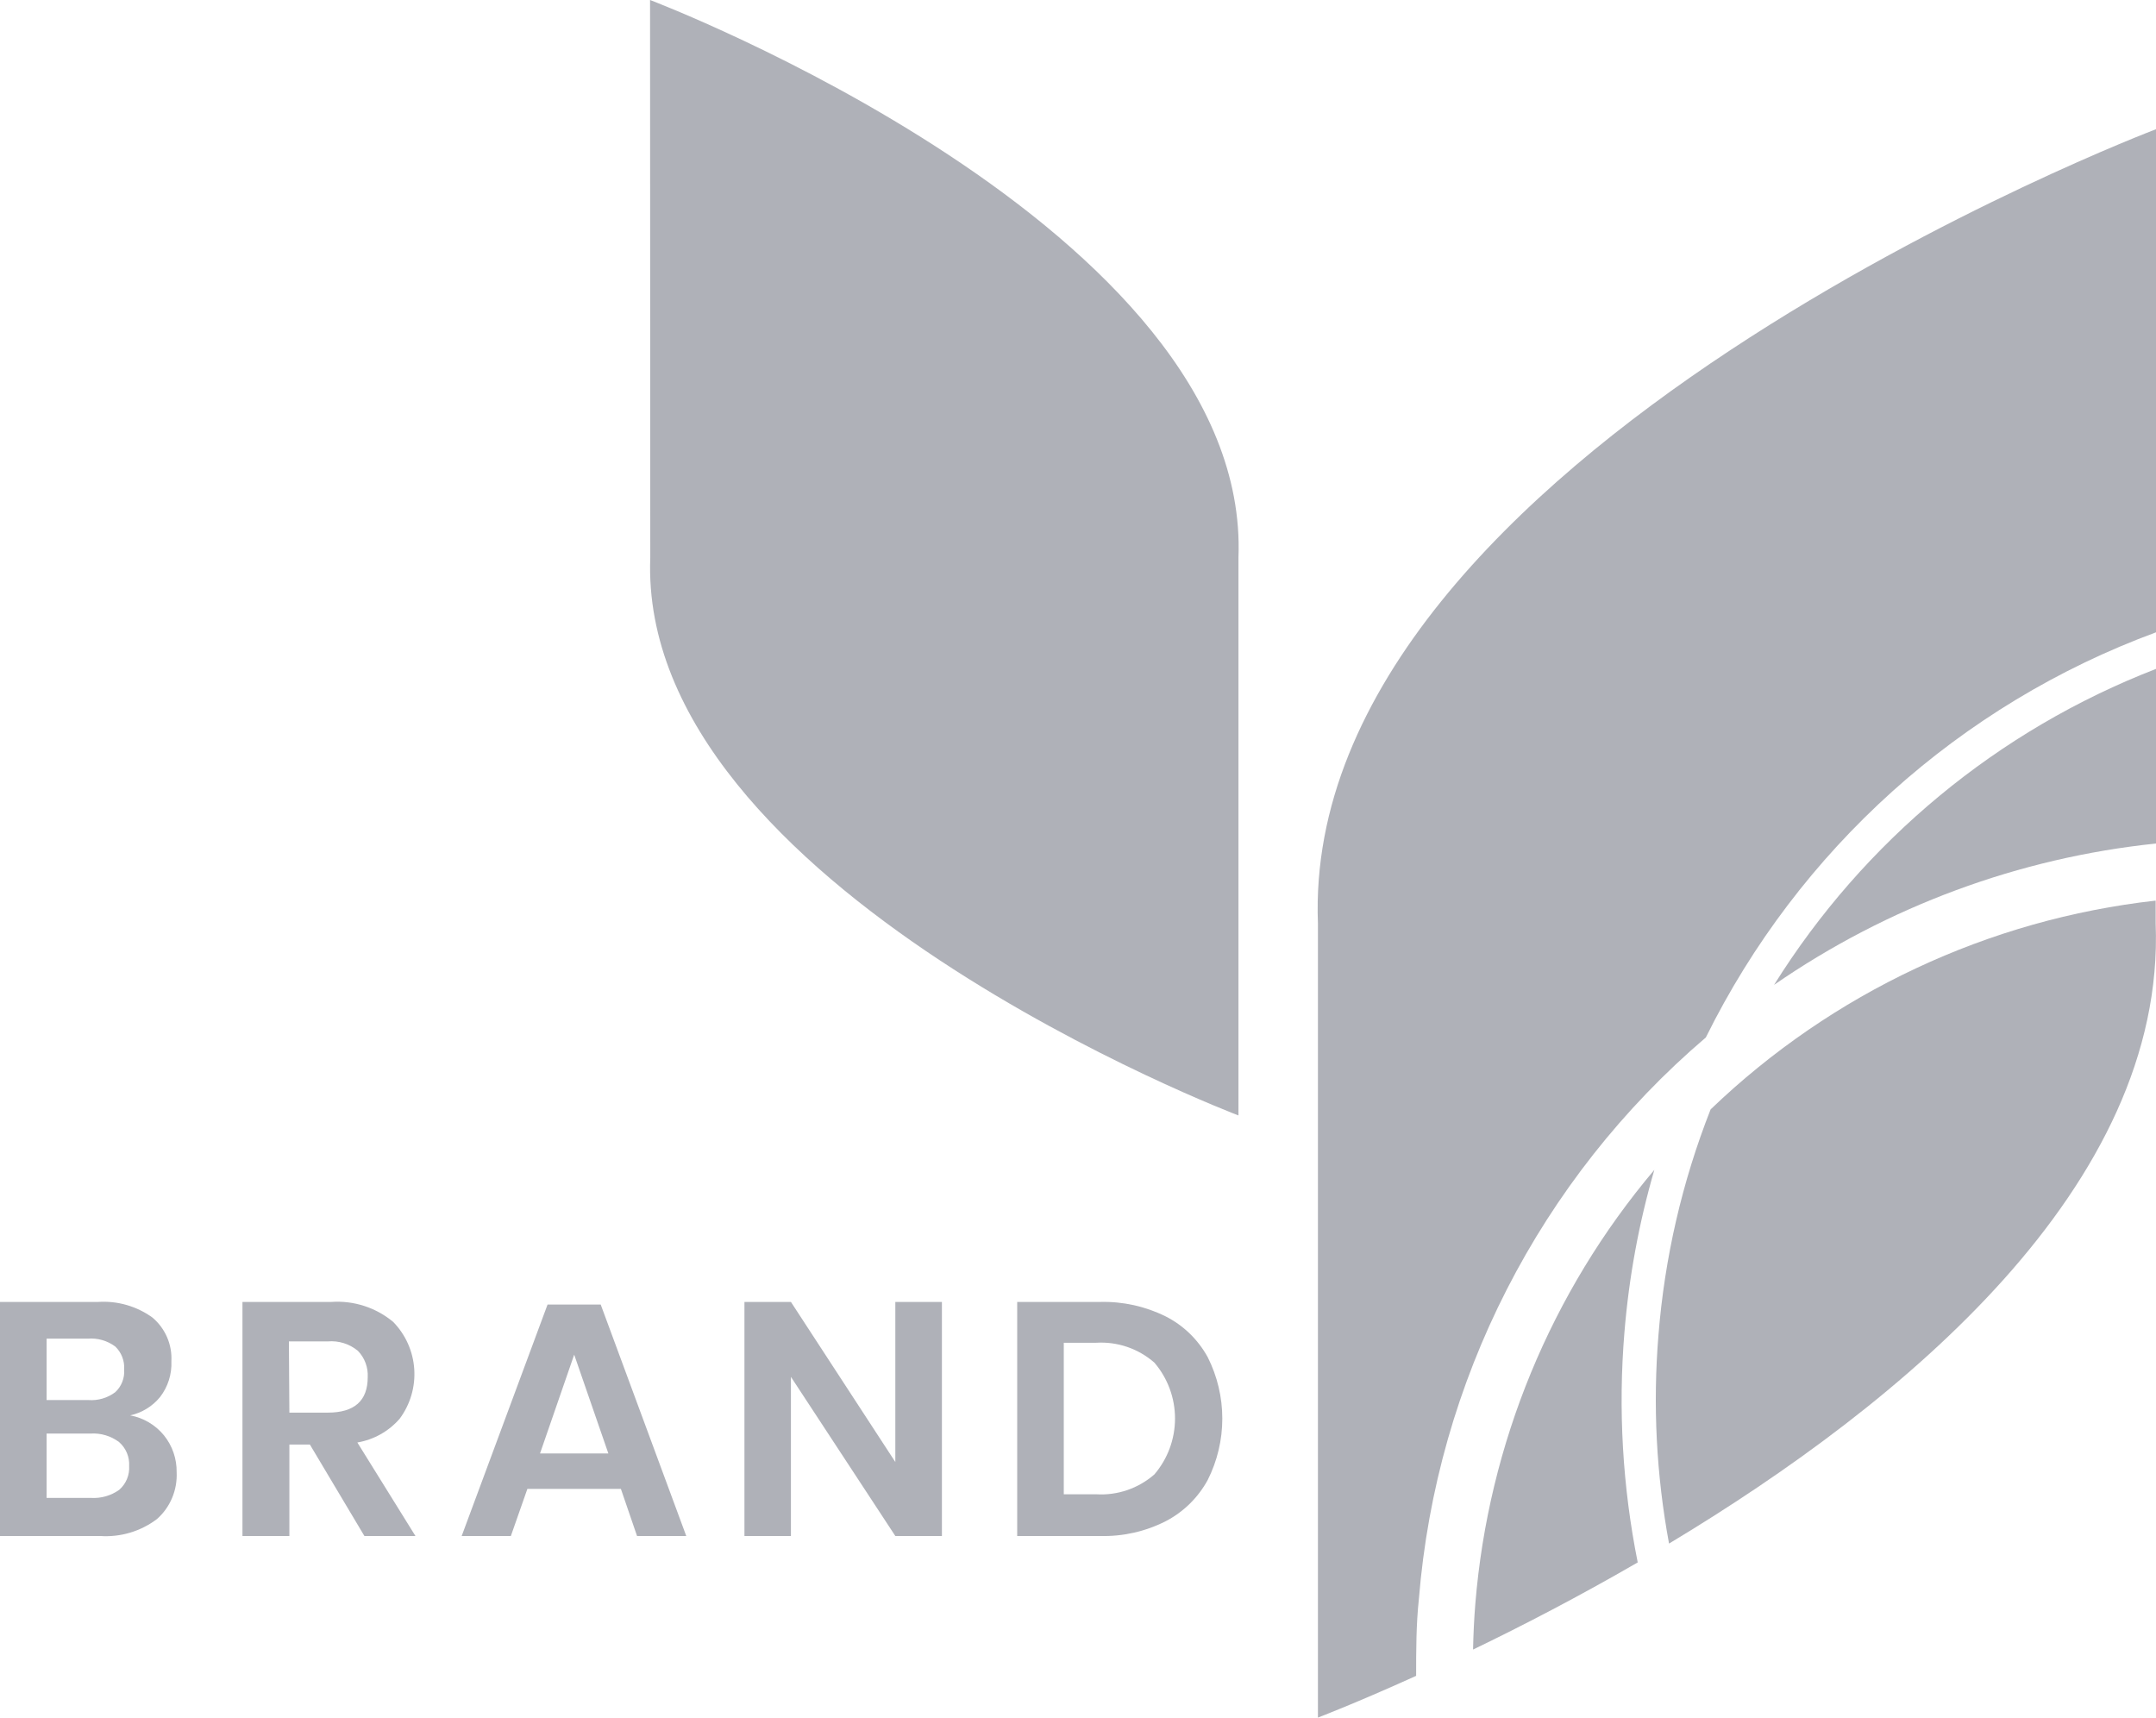
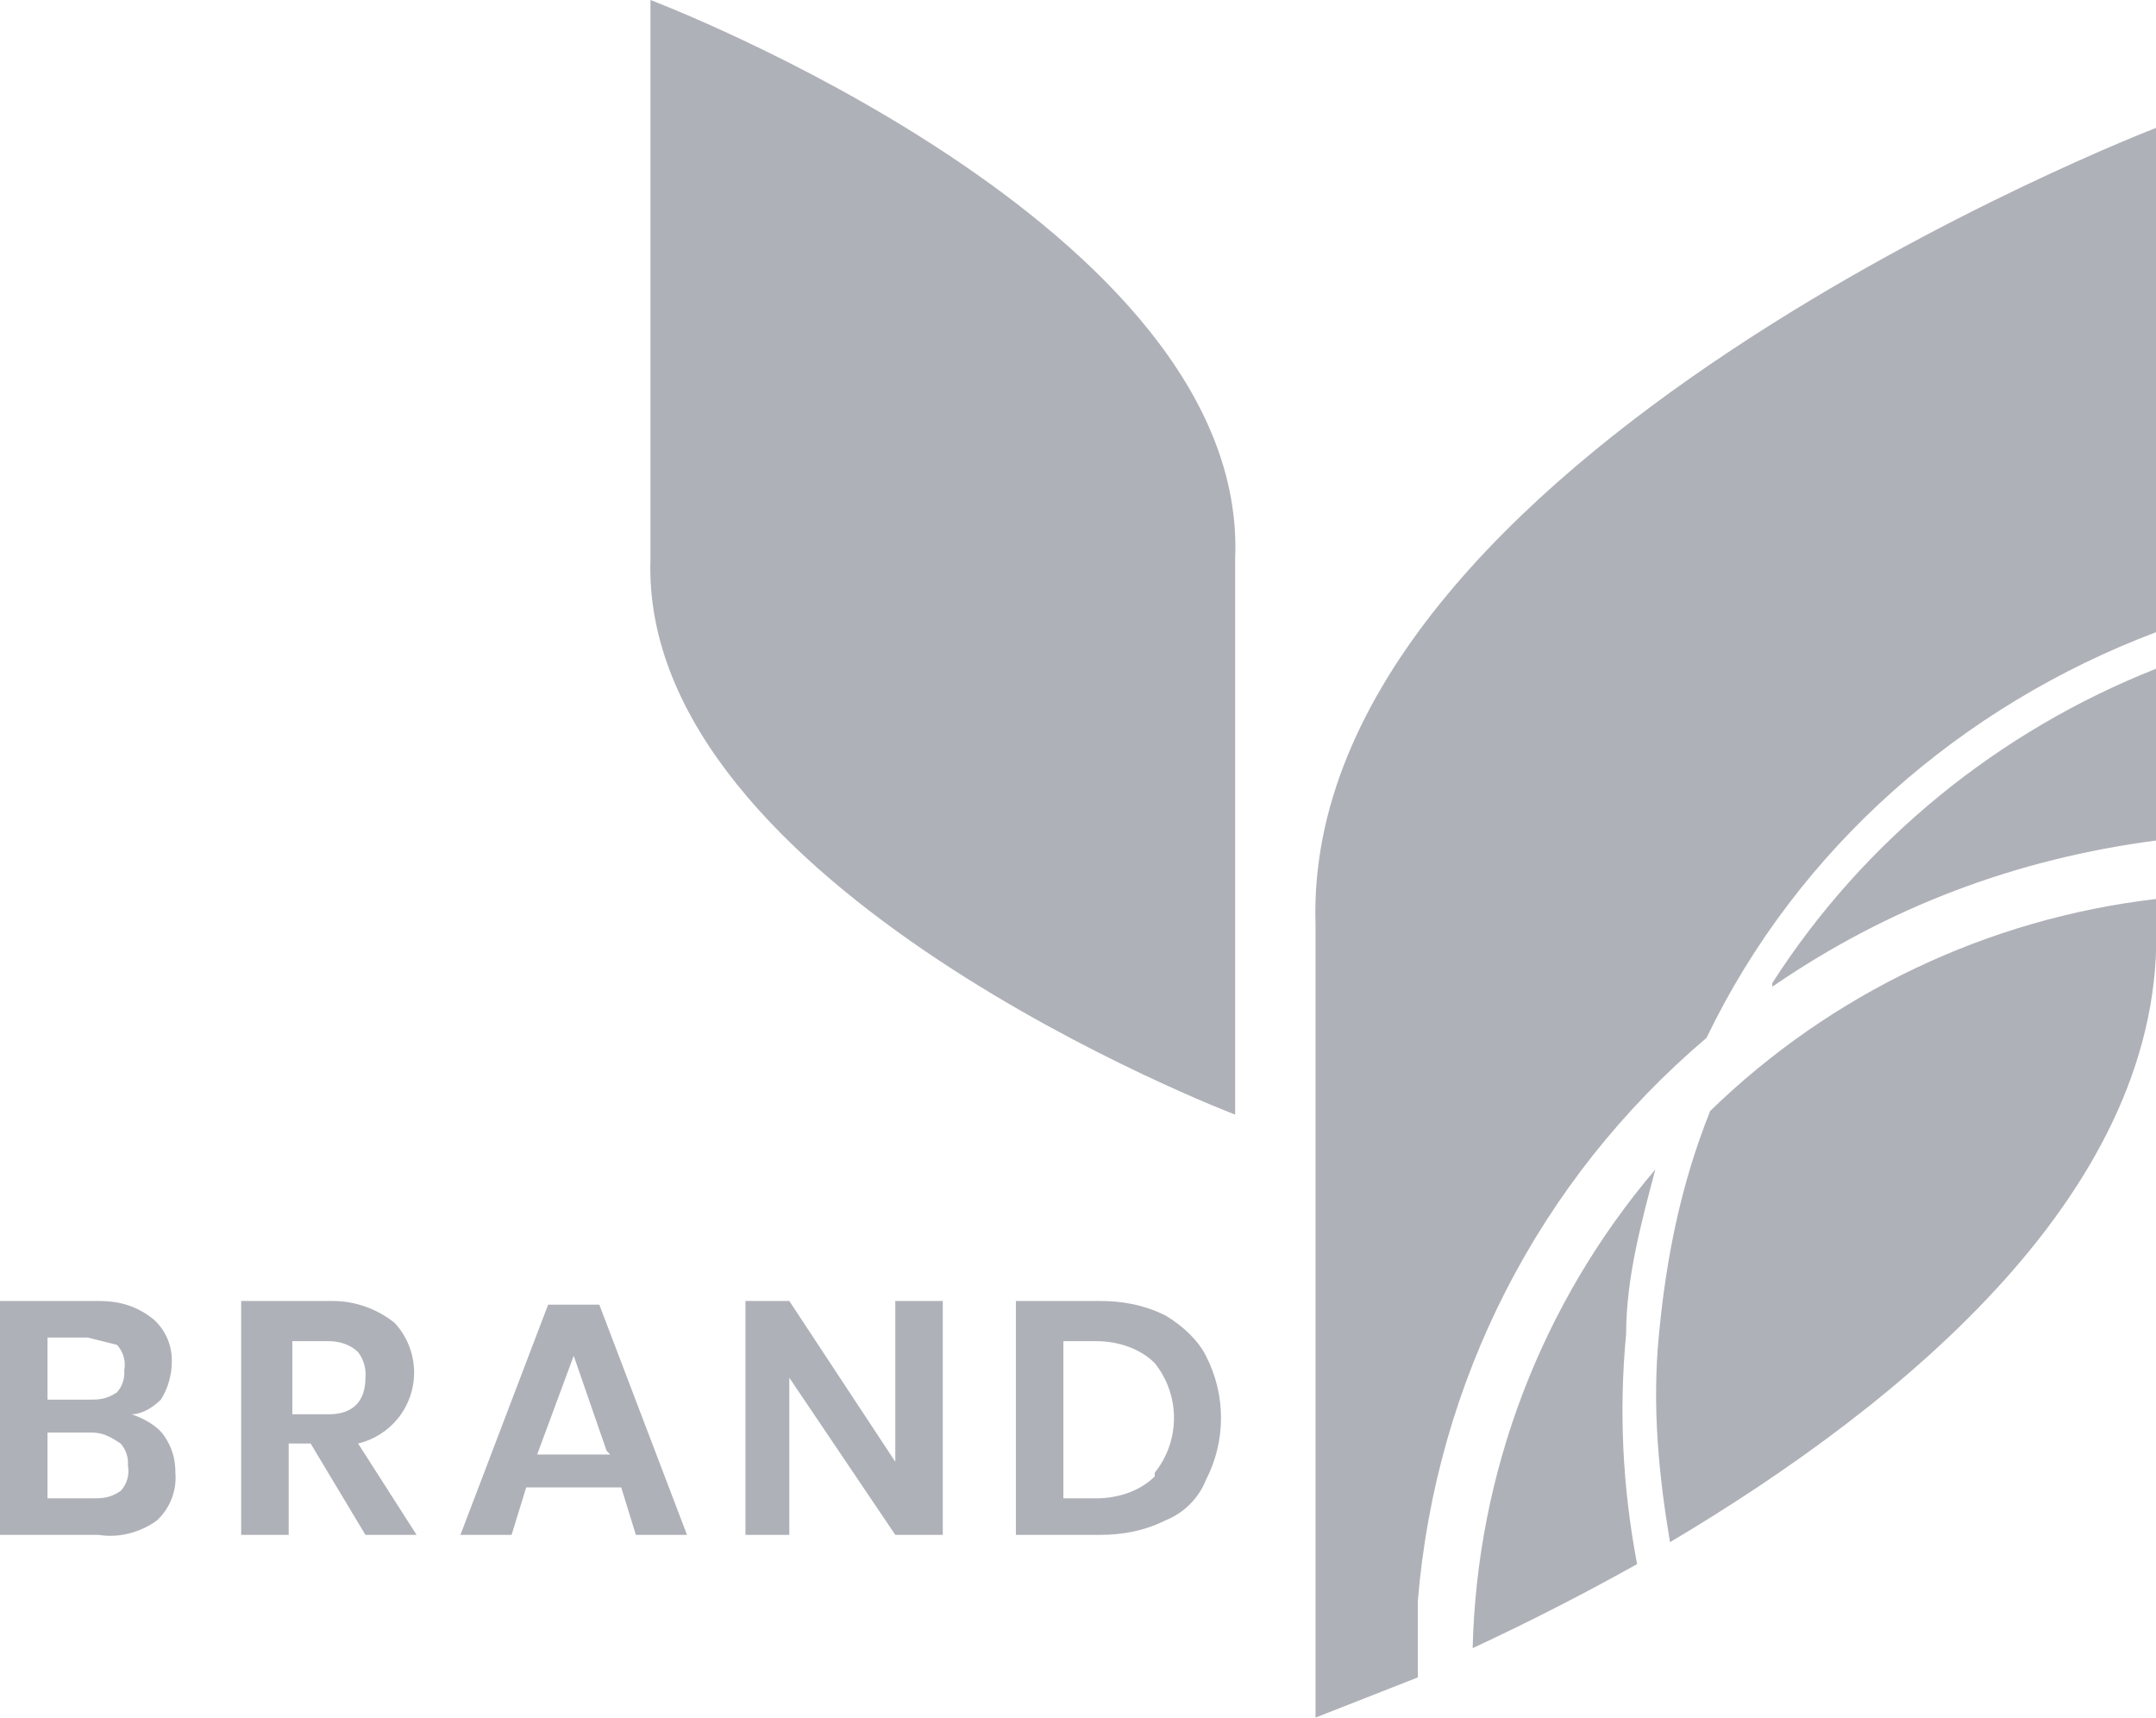
- <svg xmlns="http://www.w3.org/2000/svg" width="59" height="47" viewBox="0 0 59 47" fill="none">
-   <path d="M4.488 39.278C4.718 39.563 4.84 39.921 4.834 40.288C4.845 40.528 4.803 40.767 4.71 40.988C4.618 41.209 4.477 41.406 4.298 41.565C3.851 41.904 3.298 42.069 2.739 42.031H0V35.626H2.683C3.213 35.591 3.738 35.741 4.17 36.052C4.343 36.197 4.48 36.381 4.571 36.589C4.661 36.797 4.702 37.023 4.69 37.25C4.706 37.603 4.595 37.951 4.379 38.23C4.17 38.484 3.883 38.66 3.562 38.73C3.925 38.797 4.254 38.991 4.488 39.278ZM1.275 38.311H2.421C2.682 38.33 2.941 38.255 3.151 38.098C3.237 38.02 3.304 37.922 3.346 37.814C3.389 37.706 3.406 37.589 3.397 37.472C3.405 37.356 3.387 37.24 3.345 37.132C3.303 37.024 3.238 36.926 3.154 36.846C2.938 36.685 2.671 36.609 2.403 36.631H1.275V38.311ZM3.263 40.767C3.355 40.687 3.427 40.586 3.474 40.474C3.521 40.361 3.542 40.238 3.534 40.116C3.541 39.993 3.52 39.869 3.472 39.755C3.423 39.641 3.35 39.54 3.257 39.459C3.032 39.292 2.756 39.21 2.478 39.228H1.275V40.989H2.493C2.767 41.005 3.039 40.927 3.263 40.767Z" fill="#AFB1B8" />
-   <path d="M9.972 42.031L8.48 39.528H7.919V42.031H6.635V35.626H9.066C9.678 35.583 10.284 35.778 10.758 36.171C11.098 36.518 11.303 36.976 11.336 37.462C11.369 37.948 11.228 38.43 10.938 38.821C10.639 39.166 10.229 39.396 9.779 39.472L11.369 42.031H9.972ZM7.919 38.655H8.969C9.698 38.655 10.063 38.332 10.063 37.685C10.07 37.553 10.05 37.421 10.004 37.297C9.958 37.173 9.887 37.06 9.795 36.965C9.564 36.773 9.268 36.68 8.969 36.706H7.906L7.919 38.655Z" fill="#AFB1B8" />
-   <path d="M16.991 40.742H14.432L13.98 42.031H12.634L14.984 35.698H16.439L18.78 42.031H17.433L16.991 40.742ZM16.648 39.772L15.713 37.069L14.778 39.772H16.648Z" fill="#AFB1B8" />
-   <path d="M25.776 42.031H24.501L21.644 37.676V42.031H20.372V35.626H21.644L24.501 40.007V35.626H25.776V42.031Z" fill="#AFB1B8" />
-   <path d="M33.05 40.498C32.786 40.982 32.385 41.375 31.897 41.628C31.342 41.909 30.726 42.048 30.105 42.031H27.836V35.626H30.105C30.725 35.61 31.34 35.745 31.897 36.021C32.385 36.267 32.786 36.657 33.05 37.138C33.312 37.658 33.449 38.234 33.449 38.818C33.449 39.402 33.312 39.977 33.05 40.498ZM31.591 40.345C31.955 39.919 32.155 39.377 32.155 38.816C32.155 38.255 31.955 37.713 31.591 37.288C31.151 36.902 30.578 36.707 29.996 36.743H29.111V40.889H29.996C30.578 40.926 31.151 40.73 31.591 40.345Z" fill="#AFB1B8" />
-   <path d="M17.789 0C17.789 0 34.24 6.236 33.891 15.26V30.523C33.891 30.523 17.452 24.284 17.795 15.26L17.789 0Z" fill="#AFB1B8" />
-   <path d="M48.548 26.95C51.655 24.803 55.248 23.473 59 23.082V18.304C54.677 19.977 51.01 23.01 48.548 26.95Z" fill="#AFB1B8" />
-   <path d="M46.681 28.389C49.224 23.248 53.633 19.28 59 17.303V3.536C59 3.536 35.571 12.419 36.066 25.269V47C36.066 47 37.11 46.602 38.753 45.858C38.753 45.163 38.753 44.462 38.828 43.758C39.312 37.792 42.137 32.264 46.681 28.389Z" fill="#AFB1B8" />
-   <path d="M44.453 36.462C44.576 34.955 44.85 33.464 45.272 32.012C42.443 35.359 40.73 39.512 40.373 43.887C40.339 44.3 40.32 44.713 40.311 45.138C41.642 44.497 43.19 43.696 44.817 42.754C44.402 40.684 44.279 38.566 44.453 36.462Z" fill="#AFB1B8" />
-   <path d="M45.384 36.54C45.228 38.444 45.326 40.36 45.674 42.238C52.075 38.392 59.268 32.45 58.991 25.269V24.644C54.417 25.157 50.138 27.165 46.812 30.357C46.033 32.335 45.552 34.419 45.384 36.54Z" fill="#AFB1B8" />
+ <svg xmlns="http://www.w3.org/2000/svg" width="59" height="47" fill="none">
+   <path d="M4.5 39.3c.2.3.3.6.3 1a1.6 1.6 0 01-.5 1.3c-.4.3-1 .5-1.6.4H0v-6.4h2.7c.5 0 1 .1 1.5.5a1.5 1.5 0 01.5 1.2c0 .3-.1.7-.3 1-.2.2-.5.4-.8.4.3.1.7.3.9.6zm-3.2-1h1.1c.3 0 .5 0 .8-.2a.8.8 0 00.2-.6.8.8 0 00-.2-.7l-.8-.2H1.3v1.7zm2 2.5a.8.8 0 00.2-.7.8.8 0 00-.2-.6c-.3-.2-.5-.3-.8-.3H1.3V41h1.2c.3 0 .5 0 .8-.2zM10 42l-1.5-2.5h-.6V42H6.6v-6.4h2.5c.6 0 1.2.2 1.7.6a2 2 0 01.1 2.6 2 2 0 01-1.1.7l1.6 2.5H10zm-2-3.3h1c.7 0 1-.4 1-1a1 1 0 00-.2-.7c-.2-.2-.5-.3-.8-.3H8v2zM17 40.7h-2.6L14 42h-1.4l2.4-6.3h1.4l2.4 6.3h-1.4l-.4-1.3zm-.4-1l-.9-2.6-1 2.7h2zM25.8 42h-1.3l-2.9-4.3V42h-1.2v-6.4h1.2l2.9 4.4v-4.4h1.3V42zM33 40.5c-.2.5-.6.9-1.1 1.1-.6.3-1.2.4-1.8.4h-2.3v-6.4h2.3c.6 0 1.2.1 1.8.4.5.3.9.7 1.1 1.1a3.7 3.7 0 010 3.4zm-1.4-.2a2.4 2.4 0 000-3c-.4-.4-1-.6-1.6-.6h-.9V41h.9c.6 0 1.2-.2 1.6-.6zM17.8 0s16.4 6.2 16 15.3v15.2s-16.3-6.2-16-15.2V0zM48.5 27c3.2-2.2 6.7-3.5 10.5-4v-4.7c-4.3 1.7-8 4.7-10.5 8.6z" fill="#AFB1B8" />
+   <path d="M46.7 28.4c2.5-5.2 7-9.1 12.3-11.1V3.5s-23.4 9-23 21.8V47l2.8-1.1v-2.1c.5-6 3.3-11.5 7.9-15.4z" fill="#AFB1B8" />
+   <path d="M44.5 36.5c0-1.5.4-3 .8-4.5a21 21 0 00-5 13.1 68 68 0 004.5-2.3c-.4-2.1-.5-4.2-.3-6.3zM45.4 36.5c-.2 2 0 3.9.3 5.7 6.4-3.8 13.6-9.7 13.3-17v-.6a21 21 0 00-12.2 5.8c-.8 2-1.2 4-1.4 6.1z" fill="#AFB1B8" />
</svg>
